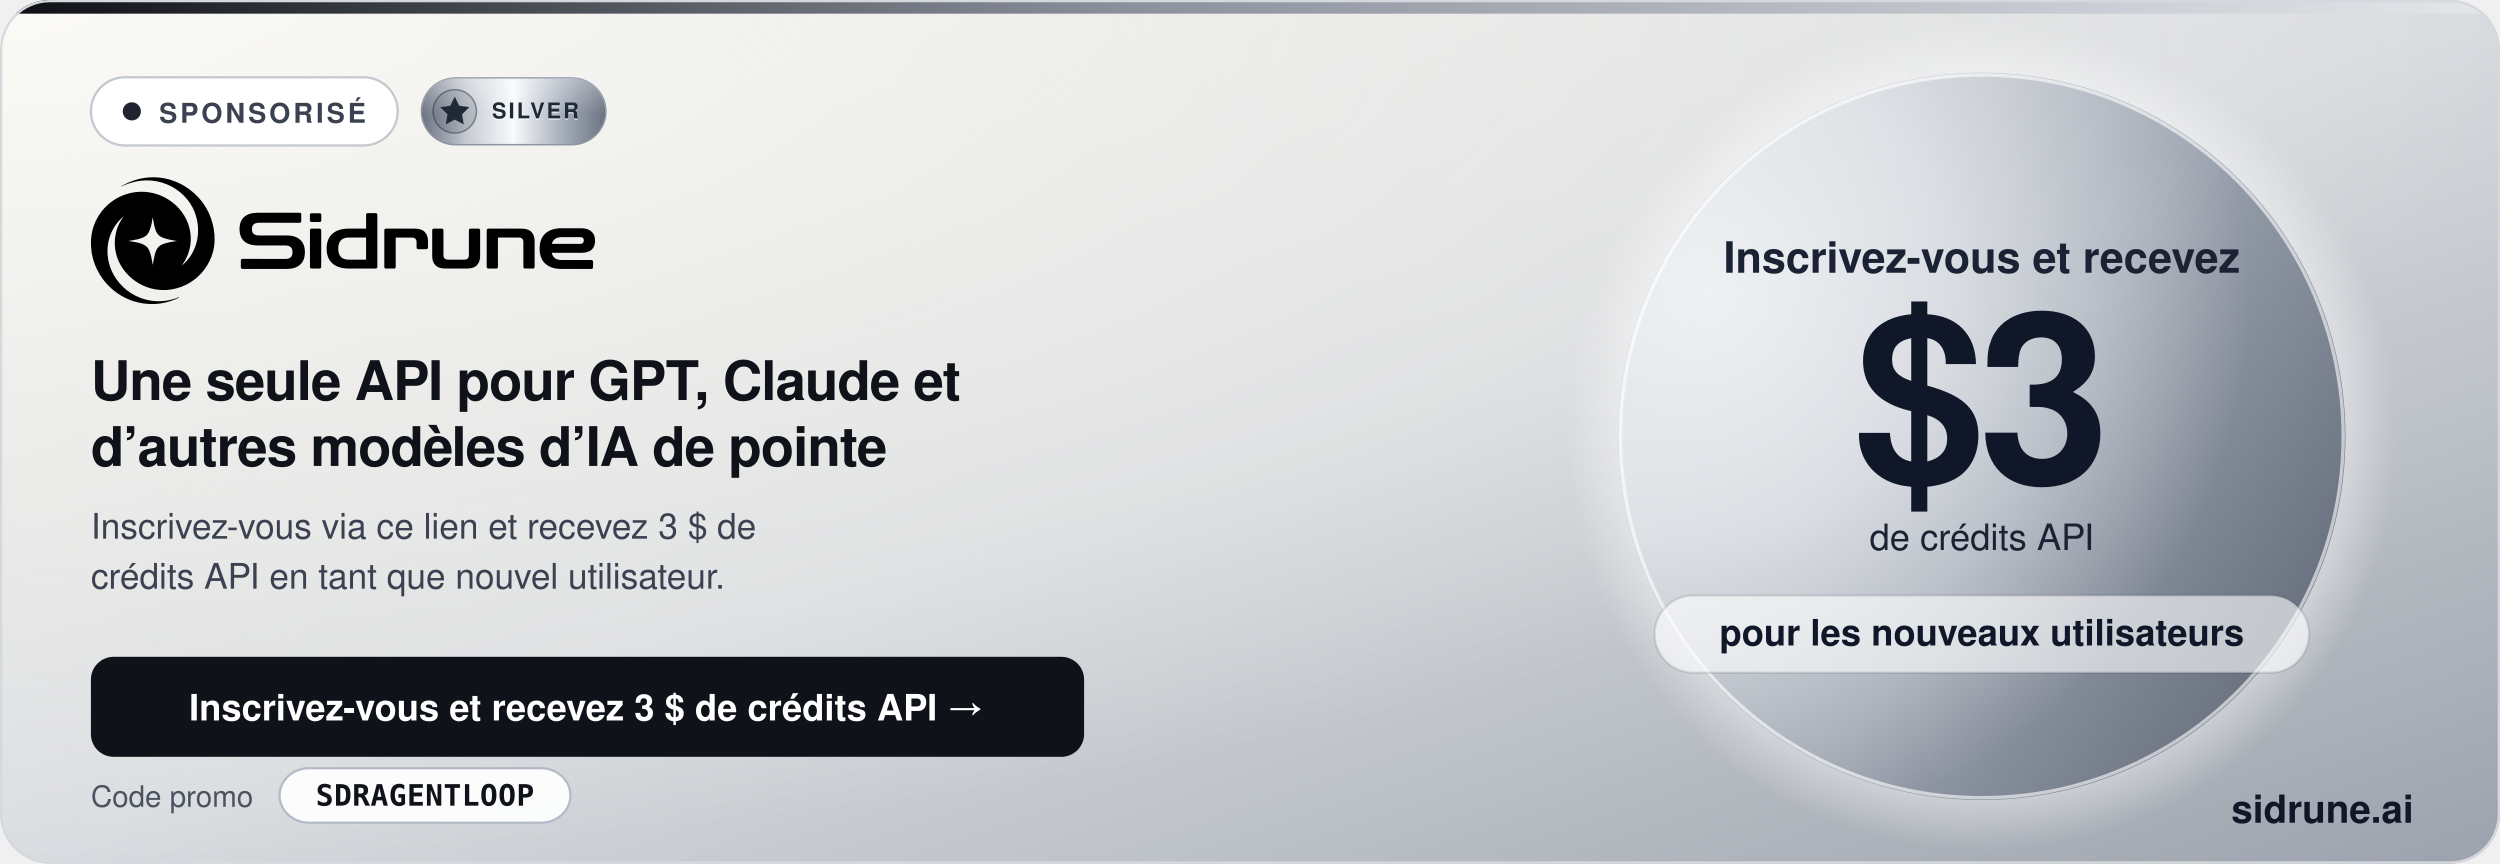
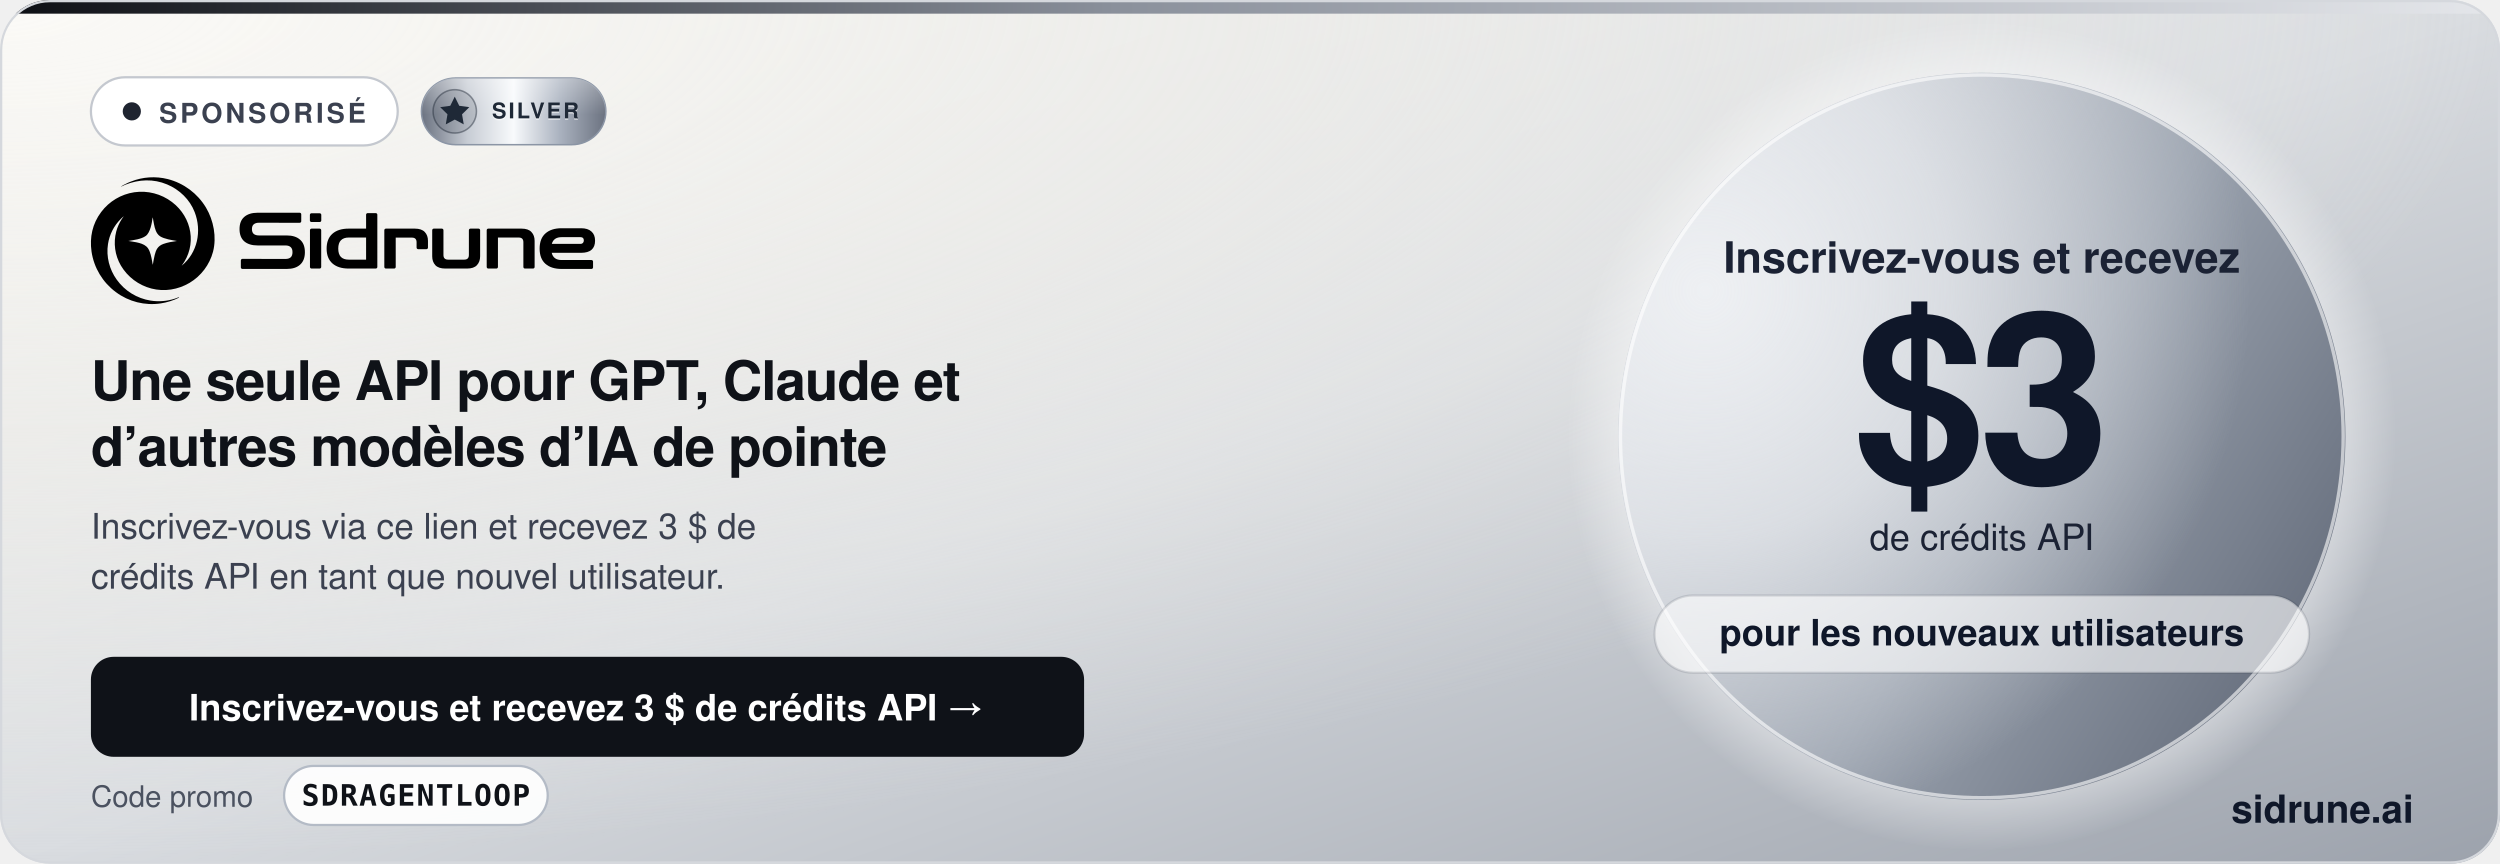
<svg xmlns="http://www.w3.org/2000/svg" width="1100" height="380" viewBox="0 0 1100 380" role="img" aria-label="Sidrune AI (Silver Sponsor): Une seule API pour GPT, Claude et d’autres modèles d’IA de pointe. Inscrivez-vous et recevez 3 $ de crédits API.">
  <defs>
    <linearGradient id="bg" x1="0" y1="0" x2="1" y2="1">
      <stop offset="0" stop-color="#f4f3ef" />
      <stop offset=".5" stop-color="#d9dce0" />
      <stop offset="1" stop-color="#9ca2ac" />
    </linearGradient>
    <radialGradient id="hl" cx="0" cy="0" r="1" gradientUnits="objectBoundingBox">
      <stop offset="0" stop-color="#fbfaf7" />
      <stop offset=".5" stop-color="#f1f0ec" stop-opacity=".6" />
      <stop offset="1" stop-color="#f1f0ec" stop-opacity="0" />
    </radialGradient>
    <linearGradient id="stripe" x1="0" y1="0" x2="1" y2="0">
      <stop offset="0" stop-color="#0b0d12" />
      <stop offset=".45" stop-color="#8b919c" />
      <stop offset="1" stop-color="#e5e7eb" />
    </linearGradient>
    <radialGradient id="orbHl" cx=".12" cy=".3" r=".75">
      <stop offset="0" stop-color="#eef0f3" />
      <stop offset=".45" stop-color="#eef0f3" stop-opacity=".7" />
      <stop offset="1" stop-color="#eef0f3" stop-opacity="0" />
    </radialGradient>
    <linearGradient id="orb" x1="0" y1=".2" x2="1" y2=".8">
      <stop offset="0" stop-color="#c9cdd4" />
      <stop offset=".55" stop-color="#9aa2ae" />
      <stop offset="1" stop-color="#626a79" />
    </linearGradient>
    <radialGradient id="orbGlow" cx=".5" cy=".5" r=".5">
      <stop offset=".88" stop-color="#ffffff" stop-opacity=".35" />
      <stop offset="1" stop-color="#ffffff" stop-opacity="0" />
    </radialGradient>
    <clipPath id="card">
      <rect width="1100" height="380" rx="22" />
    </clipPath>
  </defs>
  <g clip-path="url(#card)">
    <rect width="1100" height="380" fill="url(#bg)" />
    <rect width="1100" height="380" fill="url(#hl)" />
    <rect width="1100" height="6" fill="url(#stripe)" />
    <rect x=".5" y=".5" width="1099" height="379" rx="21.5" fill="none" stroke="#d5d8dd" />
  </g>
  <rect x="40" y="34" width="135" height="30" rx="15" fill="#ffffff" stroke="#c4c8cf" />
  <circle cx="58" cy="49" r="4" fill="#1f2430" />
  <text x="70" y="54" font-family="-apple-system, BlinkMacSystemFont, 'Segoe UI', Helvetica, Arial, sans-serif" font-size="12" font-weight="700" letter-spacing="1.3" fill="#3b4150">SPONSORISÉ</text>
  <svg x="185" y="34" width="82" height="30" viewBox="0 0 120 44">
    <defs>
      <linearGradient id="bm" x1="0" y1="0" x2="1" y2="0">
        <stop offset="0.00" stop-color="#6b7280" />
        <stop offset="0.25" stop-color="#c7ccd4" />
        <stop offset="0.50" stop-color="#f8fafc" />
        <stop offset="0.75" stop-color="#aab2bf" />
        <stop offset="1.00" stop-color="#6b7280" />
      </linearGradient>
      <linearGradient id="bs" x1="0" y1="0" x2="0" y2="1">
        <stop offset="0" stop-color="#fff" stop-opacity=".32" />
        <stop offset=".55" stop-color="#fff" stop-opacity="0" />
      </linearGradient>
    </defs>
    <rect x=".5" y=".5" width="119" height="43" rx="22" fill="url(#bm)" stroke="#8b95a5" />
    <rect x=".5" y=".5" width="119" height="43" rx="22" fill="url(#bs)" />
    <circle cx="22" cy="22" r="14" fill="#1f2937" fill-opacity=".14" stroke="#1f2937" stroke-opacity=".45" />
    <path d="M22 12.5l2.9 5.9 6.5.9-4.7 4.6 1.1 6.5L22 27.3l-5.8 3.1 1.1-6.5-4.7-4.6 6.5-.9z" fill="#1f2937" />
    <text x="46" y="27.5" text-anchor="start" font-family="-apple-system, BlinkMacSystemFont, 'Segoe UI', Helvetica, Arial, sans-serif" font-size="14" font-weight="800" letter-spacing="1.4" fill="#ffffff" fill-opacity=".55">SILVER</text>
    <text x="46" y="26.5" text-anchor="start" font-family="-apple-system, BlinkMacSystemFont, 'Segoe UI', Helvetica, Arial, sans-serif" font-size="14" font-weight="800" letter-spacing="1.4" fill="#1f2937">SILVER</text>
  </svg>
  <svg x="40" y="78" width="222" height="56" viewBox="0 0 555 140" fill="none">
    <path d="M166.677 100.837C165.714 100.837 164.933 100.056 164.933 99.093V91.495C164.933 90.531 165.716 89.75 166.68 89.752L213.976 89.834C216.478 89.834 218.383 89.265 219.691 88.128C221.055 86.934 221.738 85.029 221.738 82.413C221.738 79.798 221.055 77.921 219.691 76.784C218.383 75.59 216.478 74.993 213.976 74.993H183.442C177.13 74.993 172.212 73.486 168.686 70.473C165.218 67.402 163.483 62.91 163.483 56.997C163.483 51.083 165.218 46.619 168.686 43.606C172.212 40.535 177.13 39 183.442 39H229.632C230.595 39 231.376 39.781 231.376 40.744V48.341C231.376 49.305 230.593 50.087 229.629 50.085L184.892 50.003C182.447 50.003 180.542 50.571 179.177 51.709C177.812 52.789 177.13 54.551 177.13 56.997C177.13 59.442 177.812 61.233 179.177 62.37C180.542 63.45 182.447 63.99 184.892 63.99H215.426C221.738 63.99 226.628 65.554 230.096 68.682C233.622 71.752 235.384 76.329 235.384 82.413C235.384 88.441 233.622 93.018 230.096 96.145C226.628 99.273 221.738 100.837 215.426 100.837H166.677Z" fill="black" />
    <path d="M242.699 100.41C241.736 100.41 240.956 99.629 240.956 98.666V58.228C240.956 57.266 241.736 56.485 242.699 56.485H251.579C252.542 56.485 253.323 57.266 253.323 58.228V98.666C253.323 99.629 252.542 100.41 251.579 100.41H242.699ZM242.614 49.235C241.651 49.235 240.87 48.454 240.87 47.491V41.341C240.87 40.378 241.651 39.597 242.614 39.597H251.665C252.628 39.597 253.408 40.378 253.408 41.341V47.491C253.408 48.454 252.628 49.235 251.665 49.235H242.614Z" fill="black" />
    <path d="M315.064 98.666C315.064 99.629 314.284 100.41 313.321 100.41H302.697V41.17C302.697 40.207 303.478 39.426 304.441 39.426H313.321C314.284 39.426 315.064 40.207 315.064 41.17V98.666ZM312.932 100.41H283.506C275.887 100.41 269.945 98.534 265.68 94.781C261.416 91.028 259.283 85.598 259.283 78.49C259.283 71.326 261.416 65.867 265.68 62.114C269.945 58.361 275.887 56.485 283.506 56.485H312.079V66.293H283.506C279.81 66.293 276.967 67.317 274.977 69.364C273.044 71.354 272.077 74.396 272.077 78.49C272.077 82.527 273.044 85.569 274.977 87.616C276.967 89.606 279.81 90.602 283.506 90.602H312.932V100.41Z" fill="black" />
    <path d="M324.496 100.41C323.533 100.41 322.753 99.629 322.753 98.666V58.228C322.753 57.266 323.533 56.485 324.496 56.485H356.358C361.304 56.485 364.944 57.736 367.275 60.238C369.606 62.683 370.772 65.924 370.772 69.961V77.344C370.772 78.306 369.991 79.087 369.028 79.087H359.978C359.015 79.087 358.234 78.306 358.234 77.344V71.496C358.234 68.085 356.528 66.379 353.116 66.379H335.29V98.666C335.29 99.629 334.51 100.41 333.547 100.41H324.496Z" fill="black" />
    <path d="M389.841 100.41C384.837 100.41 381.17 99.159 378.839 96.657C376.564 94.155 375.427 90.914 375.427 86.934V58.228C375.427 57.266 376.208 56.485 377.171 56.485H386.051C387.014 56.485 387.794 57.266 387.794 58.228V85.484C387.794 88.896 389.5 90.602 392.912 90.602H410.652C414.064 90.602 415.77 88.896 415.77 85.484V58.228C415.77 57.266 416.551 56.485 417.514 56.485H426.394C427.357 56.485 428.137 57.266 428.137 58.228V86.934C428.137 90.914 426.972 94.155 424.64 96.657C422.366 99.159 418.727 100.41 413.723 100.41H389.841Z" fill="black" />
    <path d="M437.111 100.41C436.148 100.41 435.368 99.629 435.368 98.666V58.228C435.368 57.266 436.148 56.485 437.111 56.485H473.664C478.668 56.485 482.307 57.736 484.581 60.238C486.913 62.683 488.078 65.924 488.078 69.961V98.666C488.078 99.629 487.298 100.41 486.335 100.41H477.455C476.492 100.41 475.711 99.629 475.711 98.666V71.411C475.711 67.999 474.005 66.293 470.593 66.293H447.735V98.666C447.735 99.629 446.954 100.41 445.991 100.41H437.111Z" fill="black" />
    <path d="M517.816 100.837C510.196 100.837 504.254 98.96 499.99 95.207C495.725 91.398 493.593 85.825 493.593 78.49C493.593 71.098 495.725 65.526 499.99 61.773C504.254 57.963 510.196 56.058 517.816 56.058H539.139C544.142 56.058 547.952 57.252 550.568 59.641C553.24 61.972 554.576 65.327 554.576 69.705C554.576 78.632 549.431 83.096 539.139 83.096H506.898C508.092 88.384 511.732 91.028 517.816 91.028H550.615C551.578 91.028 552.359 91.809 552.359 92.772V99.093C552.359 100.056 551.578 100.837 550.615 100.837H517.816ZM517.816 65.867C511.959 65.867 508.348 68.34 506.984 73.287H538.542C539.679 73.287 540.56 72.946 541.186 72.264C541.868 71.582 542.209 70.643 542.209 69.449C542.209 67.061 540.987 65.867 538.542 65.867H517.816Z" fill="black" />
    <path d="M44.235 4.62C57.028 -0.439 71.083 -1.37 84.431 1.959C102.102 6.455 117.272 17.769 126.62 33.424C134.978 47.528 138.457 65.863 134.342 81.855C130.526 96.213 121.258 108.516 108.509 116.146C95.806 123.62 80.882 126.1 66.54 122.379C52.503 118.74 40.467 109.71 33.048 97.25C26.378 85.884 24.518 72.327 27.88 59.584C29.178 54.732 31.242 50.118 33.993 45.916C34.731 44.782 35.467 43.866 36.214 42.792C35.207 43.522 33.599 45.121 32.666 46.041C25.255 53.469 20.397 63.061 18.795 73.431C16.612 87.065 20.342 101.499 28.415 112.644C37.254 124.995 50.679 133.285 65.682 135.653C74.662 137.077 83.854 136.328 92.486 133.47C93.365 133.172 95.763 132.362 96.456 131.989C96.933 132.112 96.806 132.004 97.019 132.348C91.26 135.385 83.354 137.791 76.921 138.736C59.442 141.385 41.63 136.914 27.473 126.325C12.951 115.619 3.306 99.556 0.684 81.705C-1.565 66.004 1.674 51.04 11.267 38.264C20.077 26.48 33.185 18.653 47.737 16.483C62.406 14.368 77.311 18.219 89.12 27.175C111.458 44.057 116.927 74.736 99.793 97.321C117.364 83.149 122.142 59.018 114.144 38.348C108.756 24.424 97.499 13.624 83.816 7.87C68.723 1.524 52.871 2.234 37.835 8.202C36.673 8.834 34.601 9.749 33.371 10.282L33.203 10.144C34.126 9.347 36.995 7.82 37.875 7.471C39.544 6.475 42.38 5.353 44.235 4.62ZM67.894 44.065C67.176 49.953 65.386 60.824 60.353 64.501C55.298 68.195 47.264 68.949 41.227 70.067C48.218 71.333 58.62 71.916 62.842 78.202C65.392 81.998 66.472 87.689 67.296 92.138C67.441 92.918 67.81 95.783 68.014 96.31C68.294 95.761 68.704 92.575 68.847 91.769C69.222 89.679 69.659 87.602 70.16 85.539C71.579 79.728 73.544 75.638 79.586 73.379C83.966 71.742 89.967 70.69 94.641 70.088C89.253 69.155 80.571 67.888 76.079 64.905C74.935 64.147 73.944 63.179 73.157 62.054C70.309 58.051 69.553 52.355 68.647 47.644C68.542 47.099 68.192 44.35 67.894 44.065ZM33.197 10.339C33.114 10.359 33.17 10.352 33.028 10.311C33.061 10.274 33.101 10.236 33.147 10.194L33.197 10.339ZM33.203 10.144C33.183 10.161 33.165 10.178 33.147 10.194L33.134 10.157L33.171 10.118L33.203 10.144Z" fill="black" />
  </svg>
  <text x="40" y="176" font-family="-apple-system, BlinkMacSystemFont, 'Segoe UI', Helvetica, Arial, sans-serif" font-size="24" font-weight="800" letter-spacing="-0.4" fill="#0f1218">Une seule API pour GPT, Claude et</text>
  <text x="40" y="205" font-family="-apple-system, BlinkMacSystemFont, 'Segoe UI', Helvetica, Arial, sans-serif" font-size="24" font-weight="800" letter-spacing="-0.4" fill="#0f1218">d’autres modèles d’IA de pointe</text>
  <text x="40" y="237" font-family="-apple-system, BlinkMacSystemFont, 'Segoe UI', Helvetica, Arial, sans-serif" font-size="15.5" fill="#3b4150">Inscrivez-vous via ce lien et recevez 3 $ de</text>
  <text x="40" y="259" font-family="-apple-system, BlinkMacSystemFont, 'Segoe UI', Helvetica, Arial, sans-serif" font-size="15.5" fill="#3b4150">crédits API en tant que nouvel utilisateur.</text>
  <rect x="40" y="289" width="437" height="44" rx="10" fill="#0f1218" />
  <text x="258" y="317" text-anchor="middle" font-family="-apple-system, BlinkMacSystemFont, 'Segoe UI', Helvetica, Arial, sans-serif" font-size="16" font-weight="800" fill="#ffffff">Inscrivez-vous et recevez 3 $ de crédits API →</text>
  <text x="40" y="355" font-family="-apple-system, BlinkMacSystemFont, 'Segoe UI', Helvetica, Arial, sans-serif" font-size="13" fill="#4b5260">Code promo</text>
-   <rect x="123" y="338" width="128" height="24" rx="13" fill="#ffffff" fill-opacity=".92" stroke="#b4bbc6" stroke-width="1" />
-   <text x="187" y="354.5" text-anchor="middle" font-family="'SF Mono', ui-monospace, Menlo, Consolas, monospace" font-size="13" font-weight="800" letter-spacing=".2" fill="#0f1218">SDRAGENTLOOP</text>
+   <rect x="125" y="337" width="116" height="26" rx="13" fill="#ffffff" fill-opacity=".92" stroke="#b4bbc6" stroke-width="1" />
+   <text x="183" y="354.5" text-anchor="middle" font-family="'SF Mono', ui-monospace, Menlo, Consolas, monospace" font-size="13" font-weight="800" letter-spacing=".6" fill="#0f1218">SDRAGENTLOOP</text>
  <circle cx="872" cy="192" r="182" fill="url(#orbGlow)" />
  <circle cx="872" cy="192" r="160" fill="url(#orb)" />
  <circle cx="872" cy="192" r="160" fill="url(#orbHl)" />
  <circle cx="872" cy="192" r="159" fill="none" stroke="#ffffff" stroke-opacity=".6" stroke-width="1.5" />
  <text x="872" y="120" text-anchor="middle" font-family="-apple-system, BlinkMacSystemFont, 'Segoe UI', Helvetica, Arial, sans-serif" font-size="19.0" font-weight="600" fill="#1b2234">Inscrivez-vous et recevez</text>
  <text x="872" y="212" text-anchor="middle" font-family="-apple-system, BlinkMacSystemFont, 'Segoe UI', Helvetica, Arial, sans-serif" font-size="104" font-weight="800" letter-spacing="-3" fill="#0f1729">$3</text>
  <text x="872" y="242" text-anchor="middle" font-family="-apple-system, BlinkMacSystemFont, 'Segoe UI', Helvetica, Arial, sans-serif" font-size="16" fill="#1b2234">de crédits API</text>
  <rect x="728" y="262" width="288" height="34" rx="17" fill="#ffffff" fill-opacity=".6" stroke="#0f1729" stroke-opacity=".12" />
  <text x="872" y="284" text-anchor="middle" font-family="-apple-system, BlinkMacSystemFont, 'Segoe UI', Helvetica, Arial, sans-serif" font-size="16" font-weight="700" fill="#0f1729">pour les nouveaux utilisateurs</text>
  <text x="1062" y="362" text-anchor="end" font-family="-apple-system, BlinkMacSystemFont, 'Segoe UI', Helvetica, Arial, sans-serif" font-size="17" font-weight="800" fill="#0f1729">sidrune.ai</text>
</svg>
